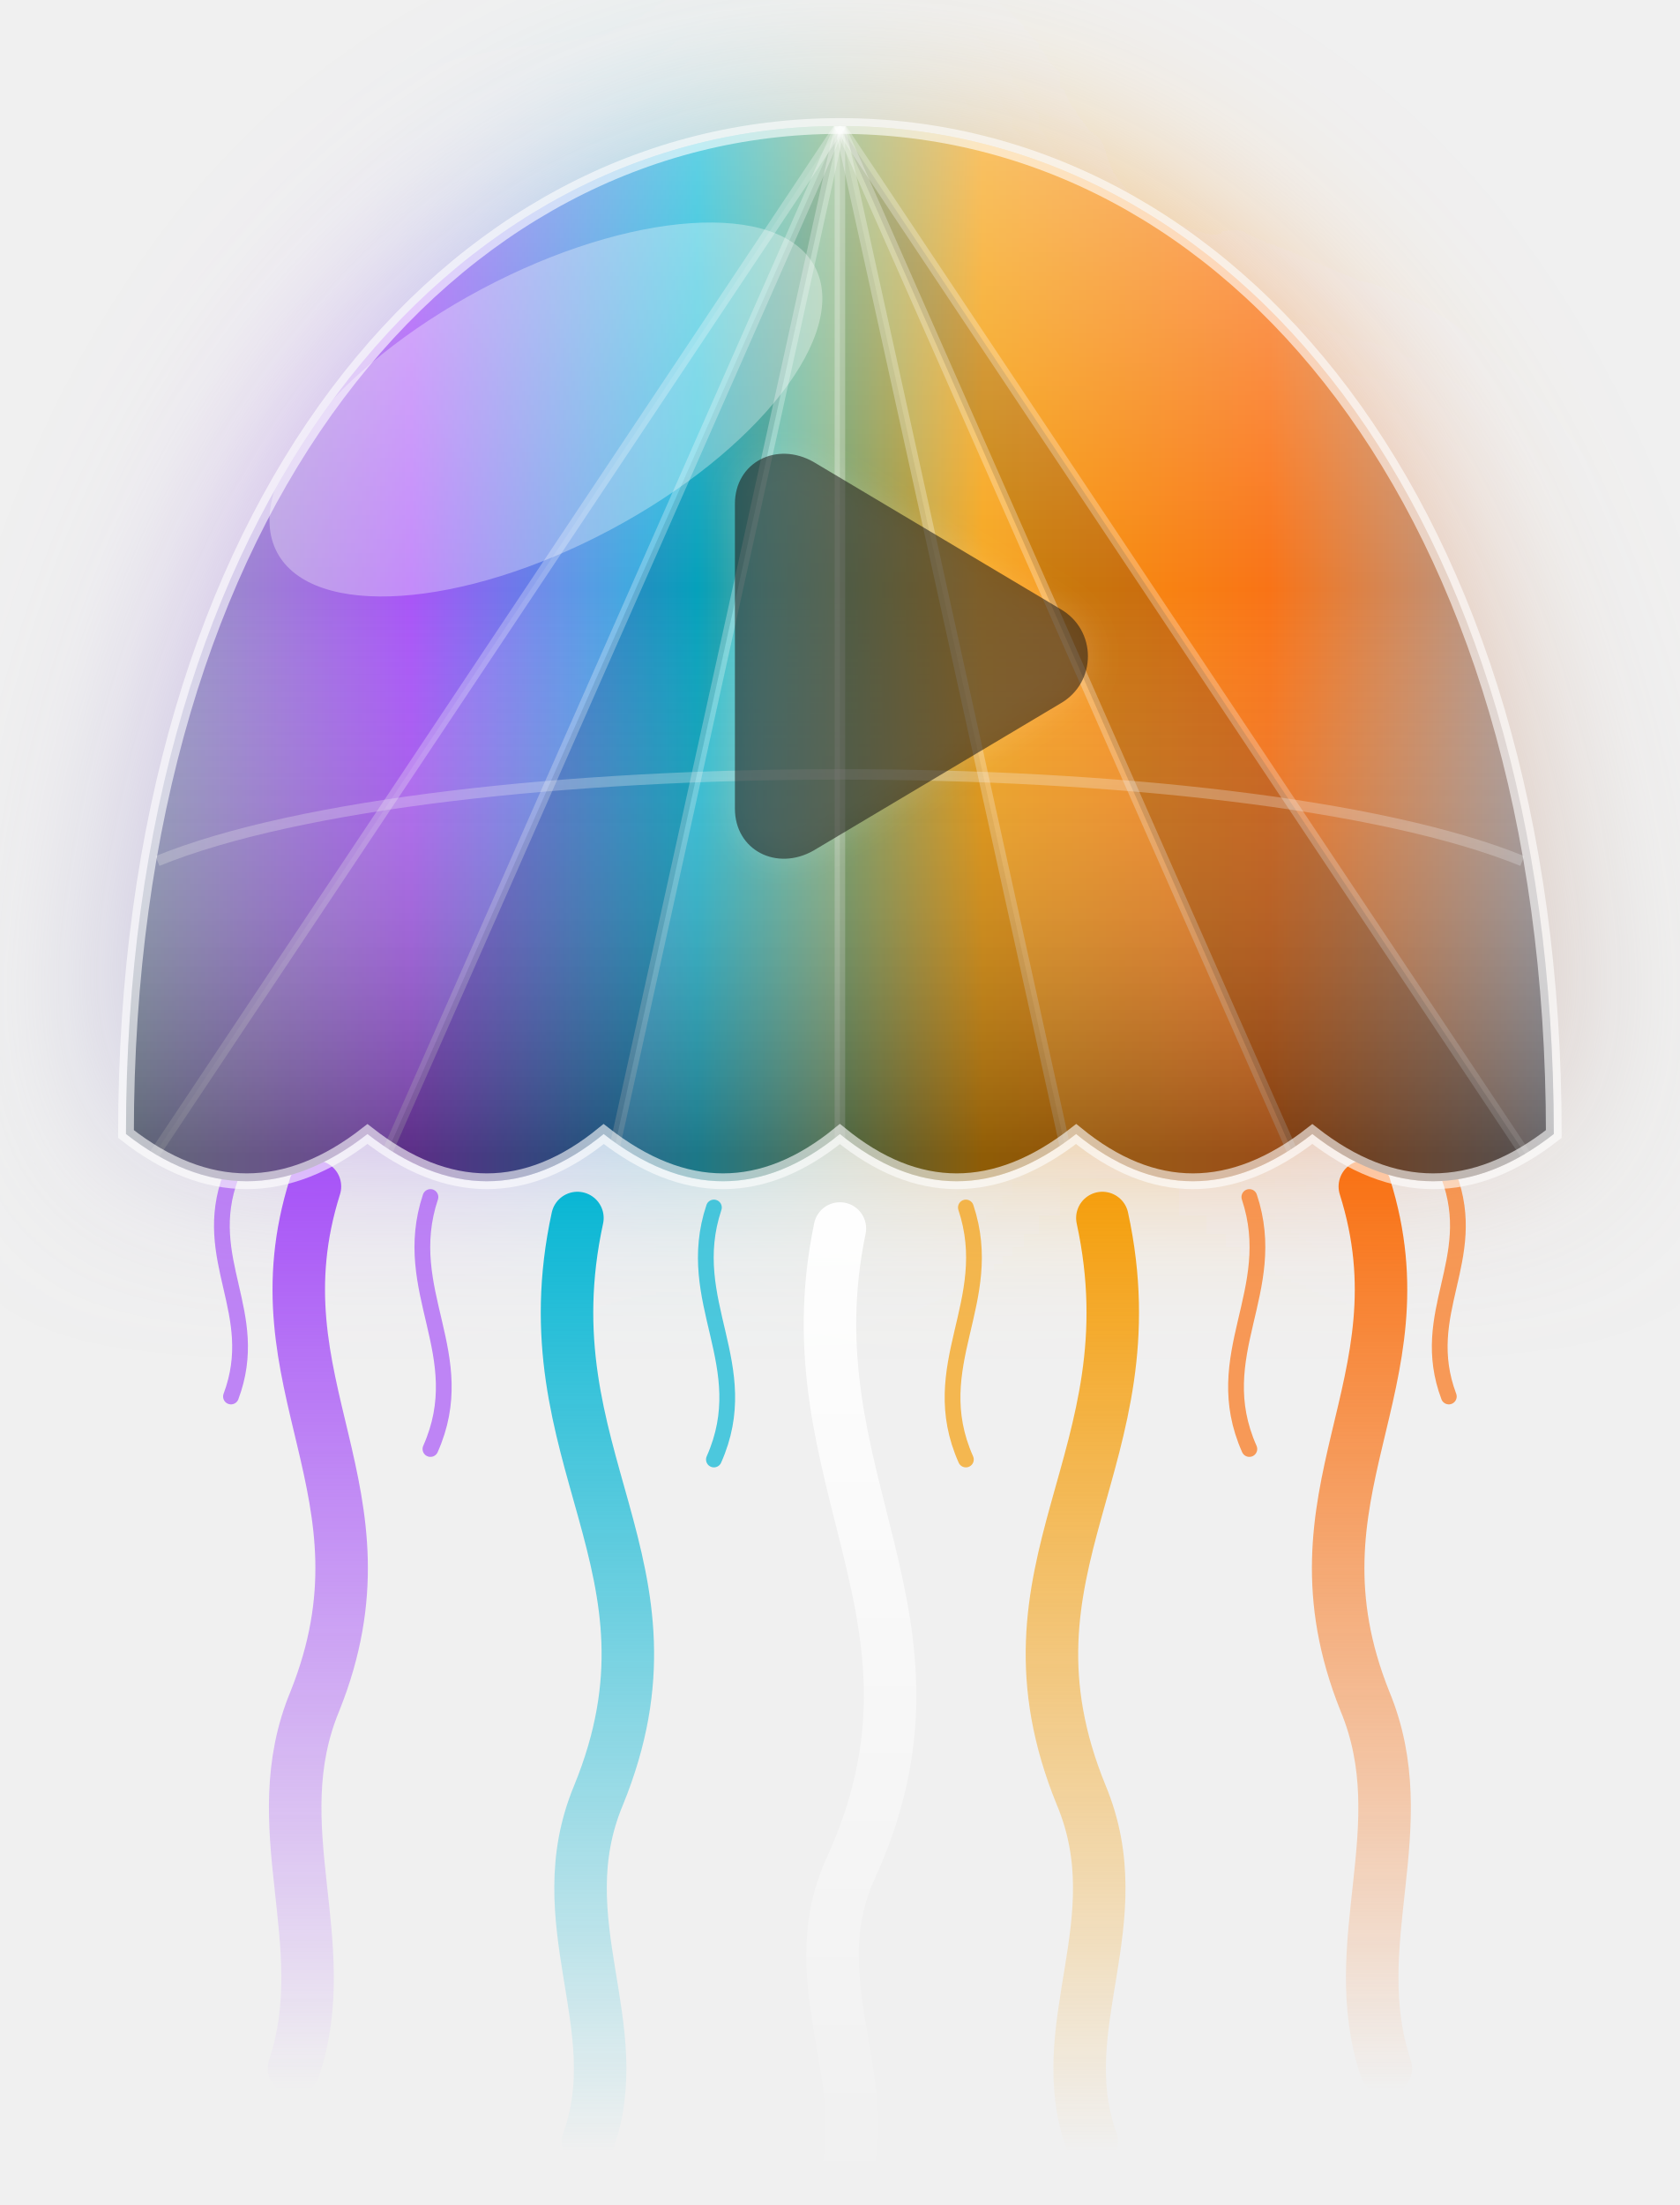
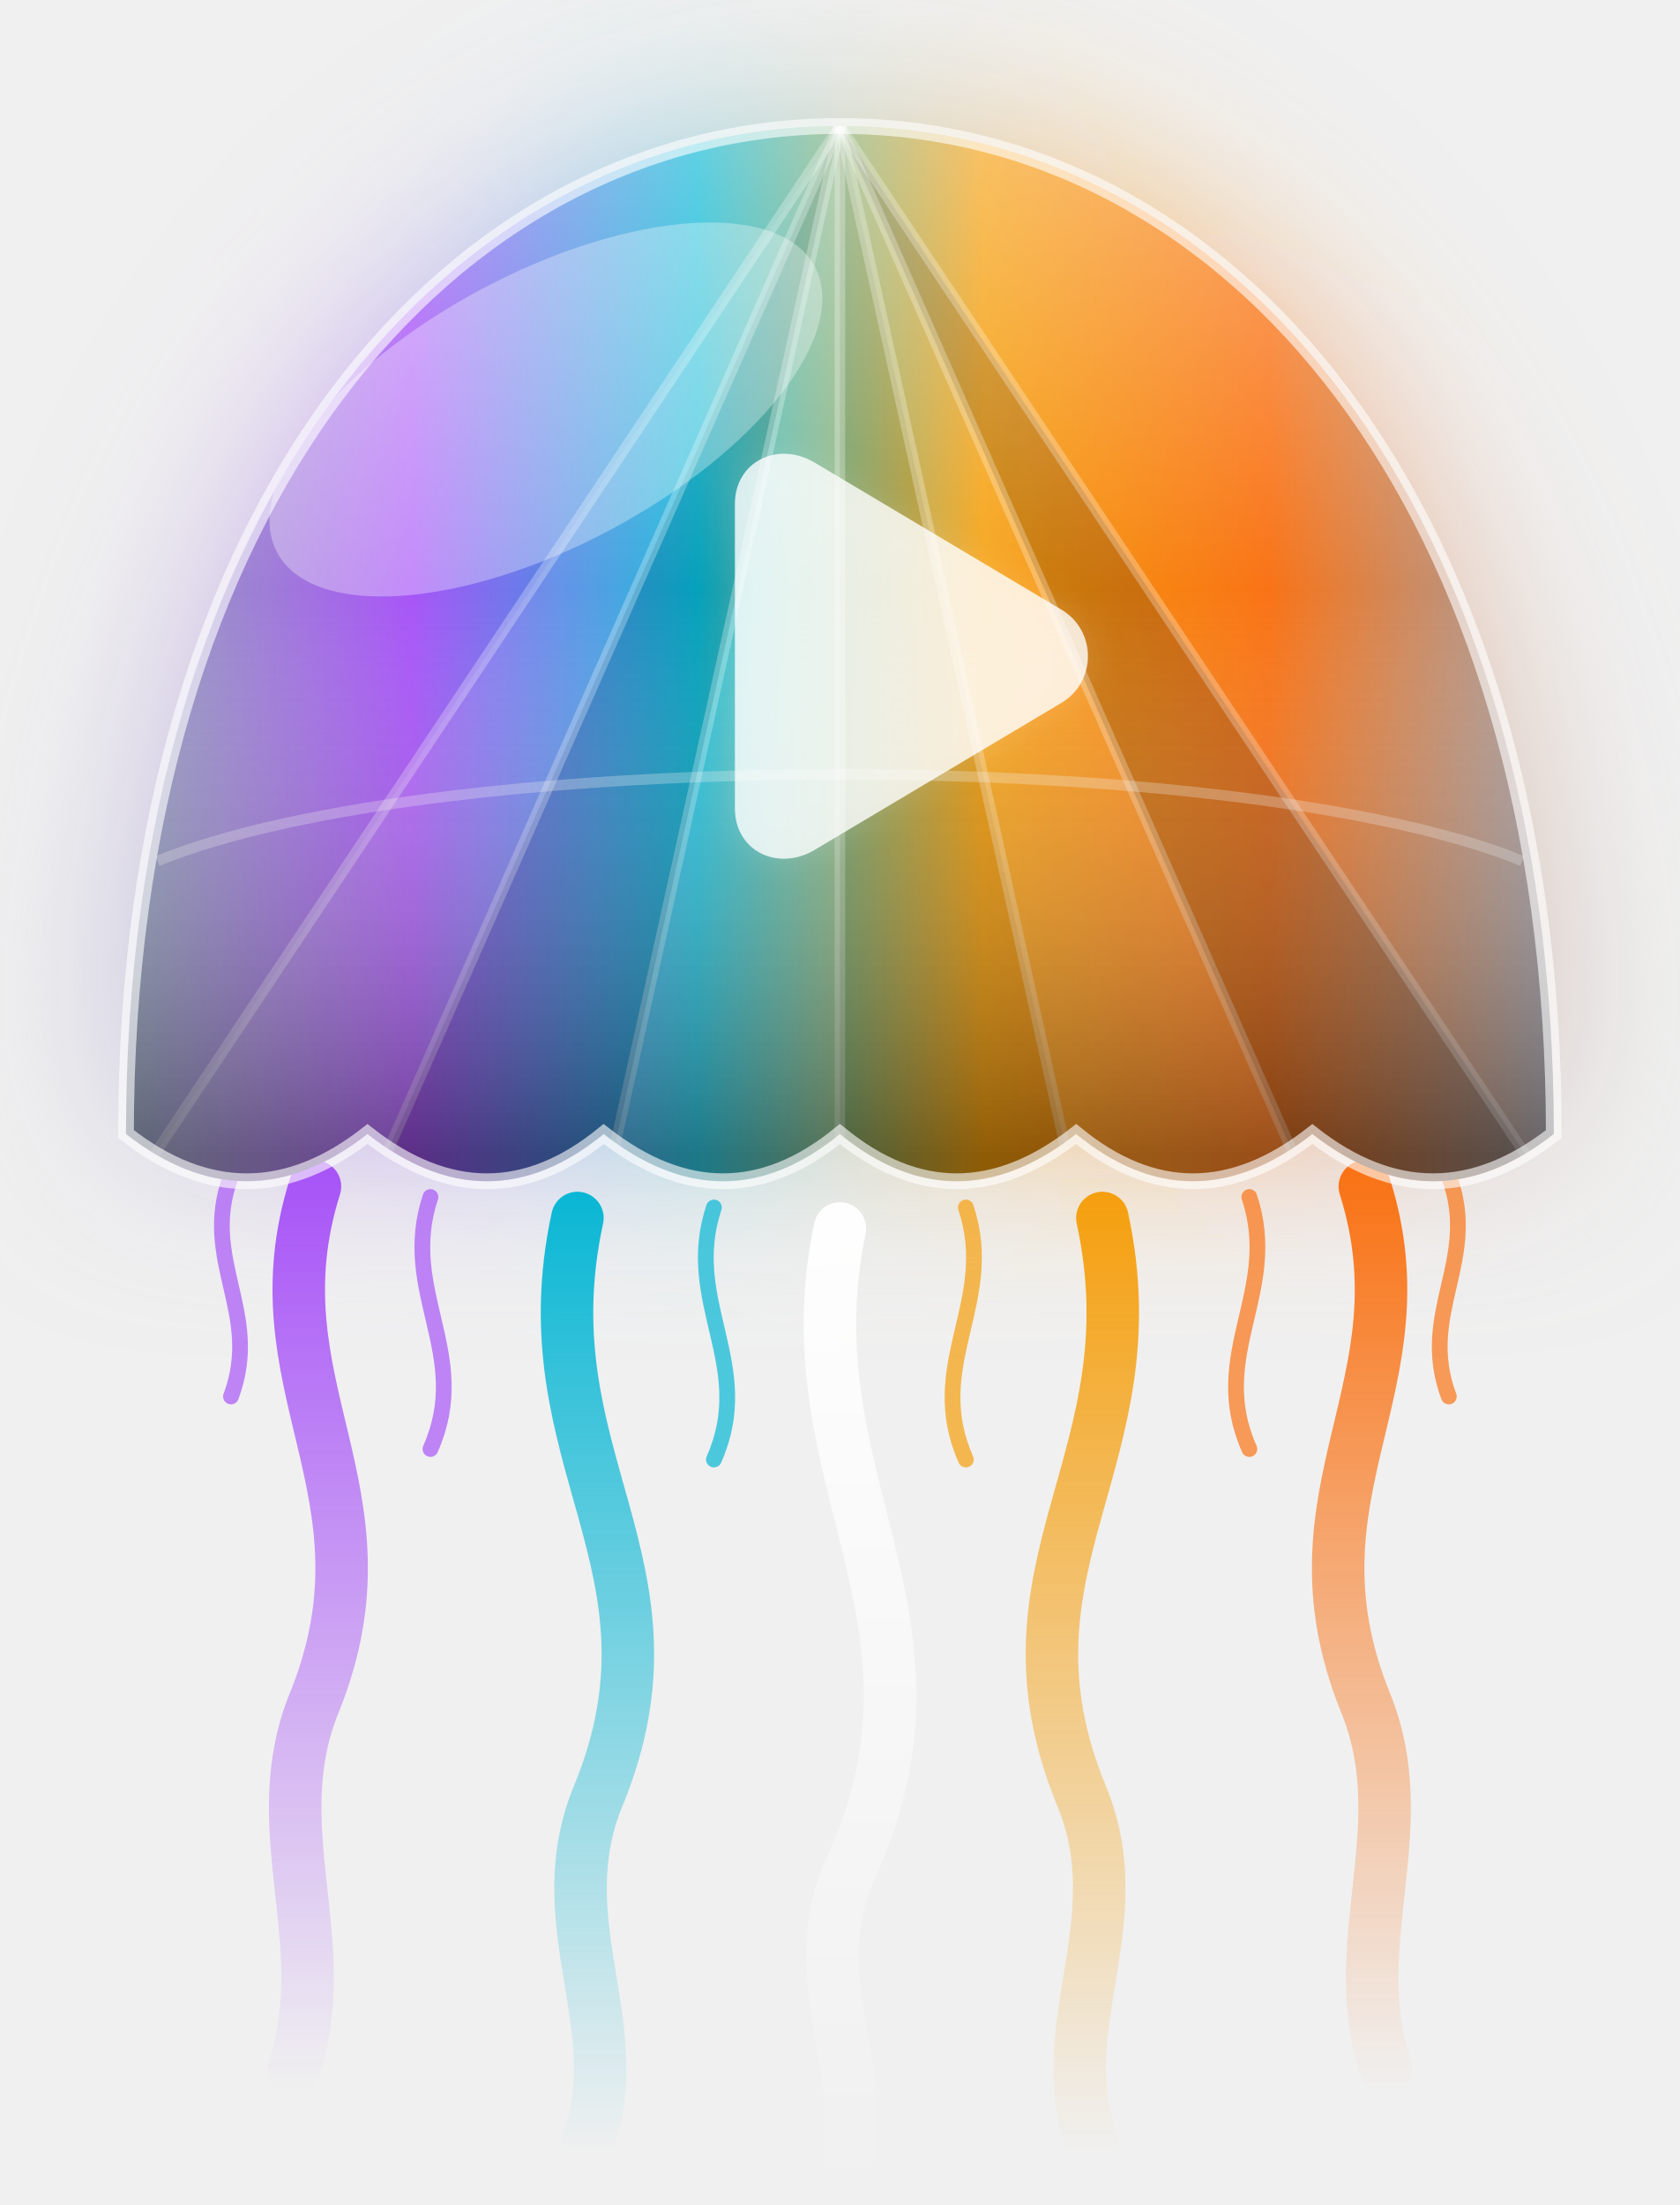
<svg xmlns="http://www.w3.org/2000/svg" viewBox="96 72 320 420" width="320" height="420">
  <defs>
    <linearGradient id="spectrum" x1="120" y1="0" x2="392" y2="0" gradientUnits="userSpaceOnUse">
      <stop offset="0" stop-color="#94a3b8" />
      <stop offset="0.2" stop-color="#a855f7" />
      <stop offset="0.4" stop-color="#06b6d4" />
      <stop offset="0.6" stop-color="#f59e0b" />
      <stop offset="0.8" stop-color="#f97316" />
      <stop offset="1" stop-color="#a1a1aa" />
    </linearGradient>
    <linearGradient id="shade" x1="0" y1="96" x2="0" y2="292" gradientUnits="userSpaceOnUse">
      <stop offset="0" stop-color="#ffffff" stop-opacity="0.38" />
      <stop offset="0.45" stop-color="#ffffff" stop-opacity="0" />
      <stop offset="1" stop-color="#000000" stop-opacity="0.38" />
    </linearGradient>
    <linearGradient id="t1" x1="0" y1="296" x2="0" y2="470" gradientUnits="userSpaceOnUse">
      <stop offset="0" stop-color="#a855f7" />
      <stop offset="1" stop-color="#a855f7" stop-opacity="0" />
    </linearGradient>
    <linearGradient id="t2" x1="0" y1="296" x2="0" y2="482" gradientUnits="userSpaceOnUse">
      <stop offset="0" stop-color="#06b6d4" />
      <stop offset="1" stop-color="#06b6d4" stop-opacity="0" />
    </linearGradient>
    <linearGradient id="t3" x1="0" y1="296" x2="0" y2="490" gradientUnits="userSpaceOnUse">
      <stop offset="0" stop-color="#ffffff" />
      <stop offset="1" stop-color="#ffffff" stop-opacity="0" />
    </linearGradient>
    <linearGradient id="t4" x1="0" y1="296" x2="0" y2="482" gradientUnits="userSpaceOnUse">
      <stop offset="0" stop-color="#f59e0b" />
      <stop offset="1" stop-color="#f59e0b" stop-opacity="0" />
    </linearGradient>
    <linearGradient id="t5" x1="0" y1="296" x2="0" y2="470" gradientUnits="userSpaceOnUse">
      <stop offset="0" stop-color="#f97316" />
      <stop offset="1" stop-color="#f97316" stop-opacity="0" />
    </linearGradient>
    <filter id="glow" x="-50%" y="-50%" width="200%" height="200%">
      <feGaussianBlur stdDeviation="18" />
    </filter>
    <filter id="soft" x="-50%" y="-50%" width="200%" height="200%">
      <feGaussianBlur stdDeviation="3" />
    </filter>
    <clipPath id="bell">
      <path id="bellShape" d="M120 288 C120 168 182 96 256 96 C330 96 392 168 392 288                Q 369 306 346 288 Q 323 306 301 288 Q 278 306 256 288                Q 234 306 211 288 Q 189 306 166 288 Q 143 306 120 288 Z" />
    </clipPath>
  </defs>
  <path d="M120 288 C120 168 182 96 256 96 C330 96 392 168 392 288 Z" fill="url(#spectrum)" opacity="0.5" filter="url(#glow)" />
  <g fill="none" stroke-linecap="round" stroke-width="3" opacity="0.7">
    <path d="M140 296 C134 312 146 322 140 338" stroke="#a855f7" />
    <path d="M178 300 C172 318 186 330 178 348" stroke="#a855f7" />
    <path d="M232 302 C226 320 240 332 232 350" stroke="#06b6d4" />
    <path d="M280 302 C286 320 272 332 280 350" stroke="#f59e0b" />
    <path d="M334 300 C340 318 326 330 334 348" stroke="#f97316" />
    <path d="M372 296 C378 312 366 322 372 338" stroke="#f97316" />
  </g>
  <g fill="none" stroke-linecap="round" stroke-width="10">
    <path d="M156 298 C144 336 172 356 156 396 C146 420 160 442 152 466" stroke="url(#t1)" />
    <path d="M206 304 C196 350 228 370 210 414 C200 438 216 458 208 480" stroke="url(#t2)" />
    <path d="M256 306 C246 354 280 380 258 428 C248 450 264 470 256 490" stroke="url(#t3)" />
    <path d="M306 304 C316 350 284 370 302 414 C312 438 296 458 304 480" stroke="url(#t4)" />
    <path d="M356 298 C368 336 340 356 356 396 C366 420 352 442 360 466" stroke="url(#t5)" />
  </g>
  <g clip-path="url(#bell)">
    <rect x="110" y="90" width="292" height="230" fill="url(#spectrum)" />
    <g fill="#ffffff">
      <polygon points="256,96 120,300 166,300" opacity="0.10" />
      <polygon points="256,96 211,300 256,300" opacity="0.16" />
      <polygon points="256,96 301,300 346,300" opacity="0.08" />
    </g>
    <g fill="#000000">
      <polygon points="256,96 166,300 211,300" opacity="0.12" />
      <polygon points="256,96 256,300 301,300" opacity="0.06" />
      <polygon points="256,96 346,300 392,300" opacity="0.18" />
    </g>
    <g stroke="#ffffff" stroke-opacity="0.28" stroke-width="2" fill="none">
      <line x1="256" y1="96" x2="120" y2="300" />
      <line x1="256" y1="96" x2="166" y2="300" />
      <line x1="256" y1="96" x2="211" y2="300" />
      <line x1="256" y1="96" x2="256" y2="300" />
      <line x1="256" y1="96" x2="301" y2="300" />
      <line x1="256" y1="96" x2="346" y2="300" />
      <line x1="256" y1="96" x2="392" y2="300" />
      <path d="M126 236 C180 214 332 214 386 236" />
    </g>
    <rect x="110" y="90" width="292" height="230" fill="url(#shade)" />
    <ellipse cx="200" cy="150" rx="58" ry="26" transform="rotate(-28 200 150)" fill="#ffffff" opacity="0.32" />
  </g>
  <use href="#bellShape" fill="none" stroke="#ffffff" stroke-opacity="0.6" stroke-width="3" />
  <path d="M236 168 C236 160 244 156 251 160 L298 188 C305 192 305 202 298 206 L251 234 C244 238 236 234 236 226 Z" fill="#ffffff" filter="url(#soft)" opacity="0.15" />
-   <path d="M236 168 C236 160 244 156 251 160 L298 188 C305 192 305 202 298 206 L251 234 C244 238 236 234 236 226 Z" fill="#1c1917" fill-opacity="0.55" />
+   <path d="M236 168 C236 160 244 156 251 160 L298 188 C305 192 305 202 298 206 L251 234 C244 238 236 234 236 226 Z" fill="#ffffff" fill-opacity="0.8" />
</svg>
